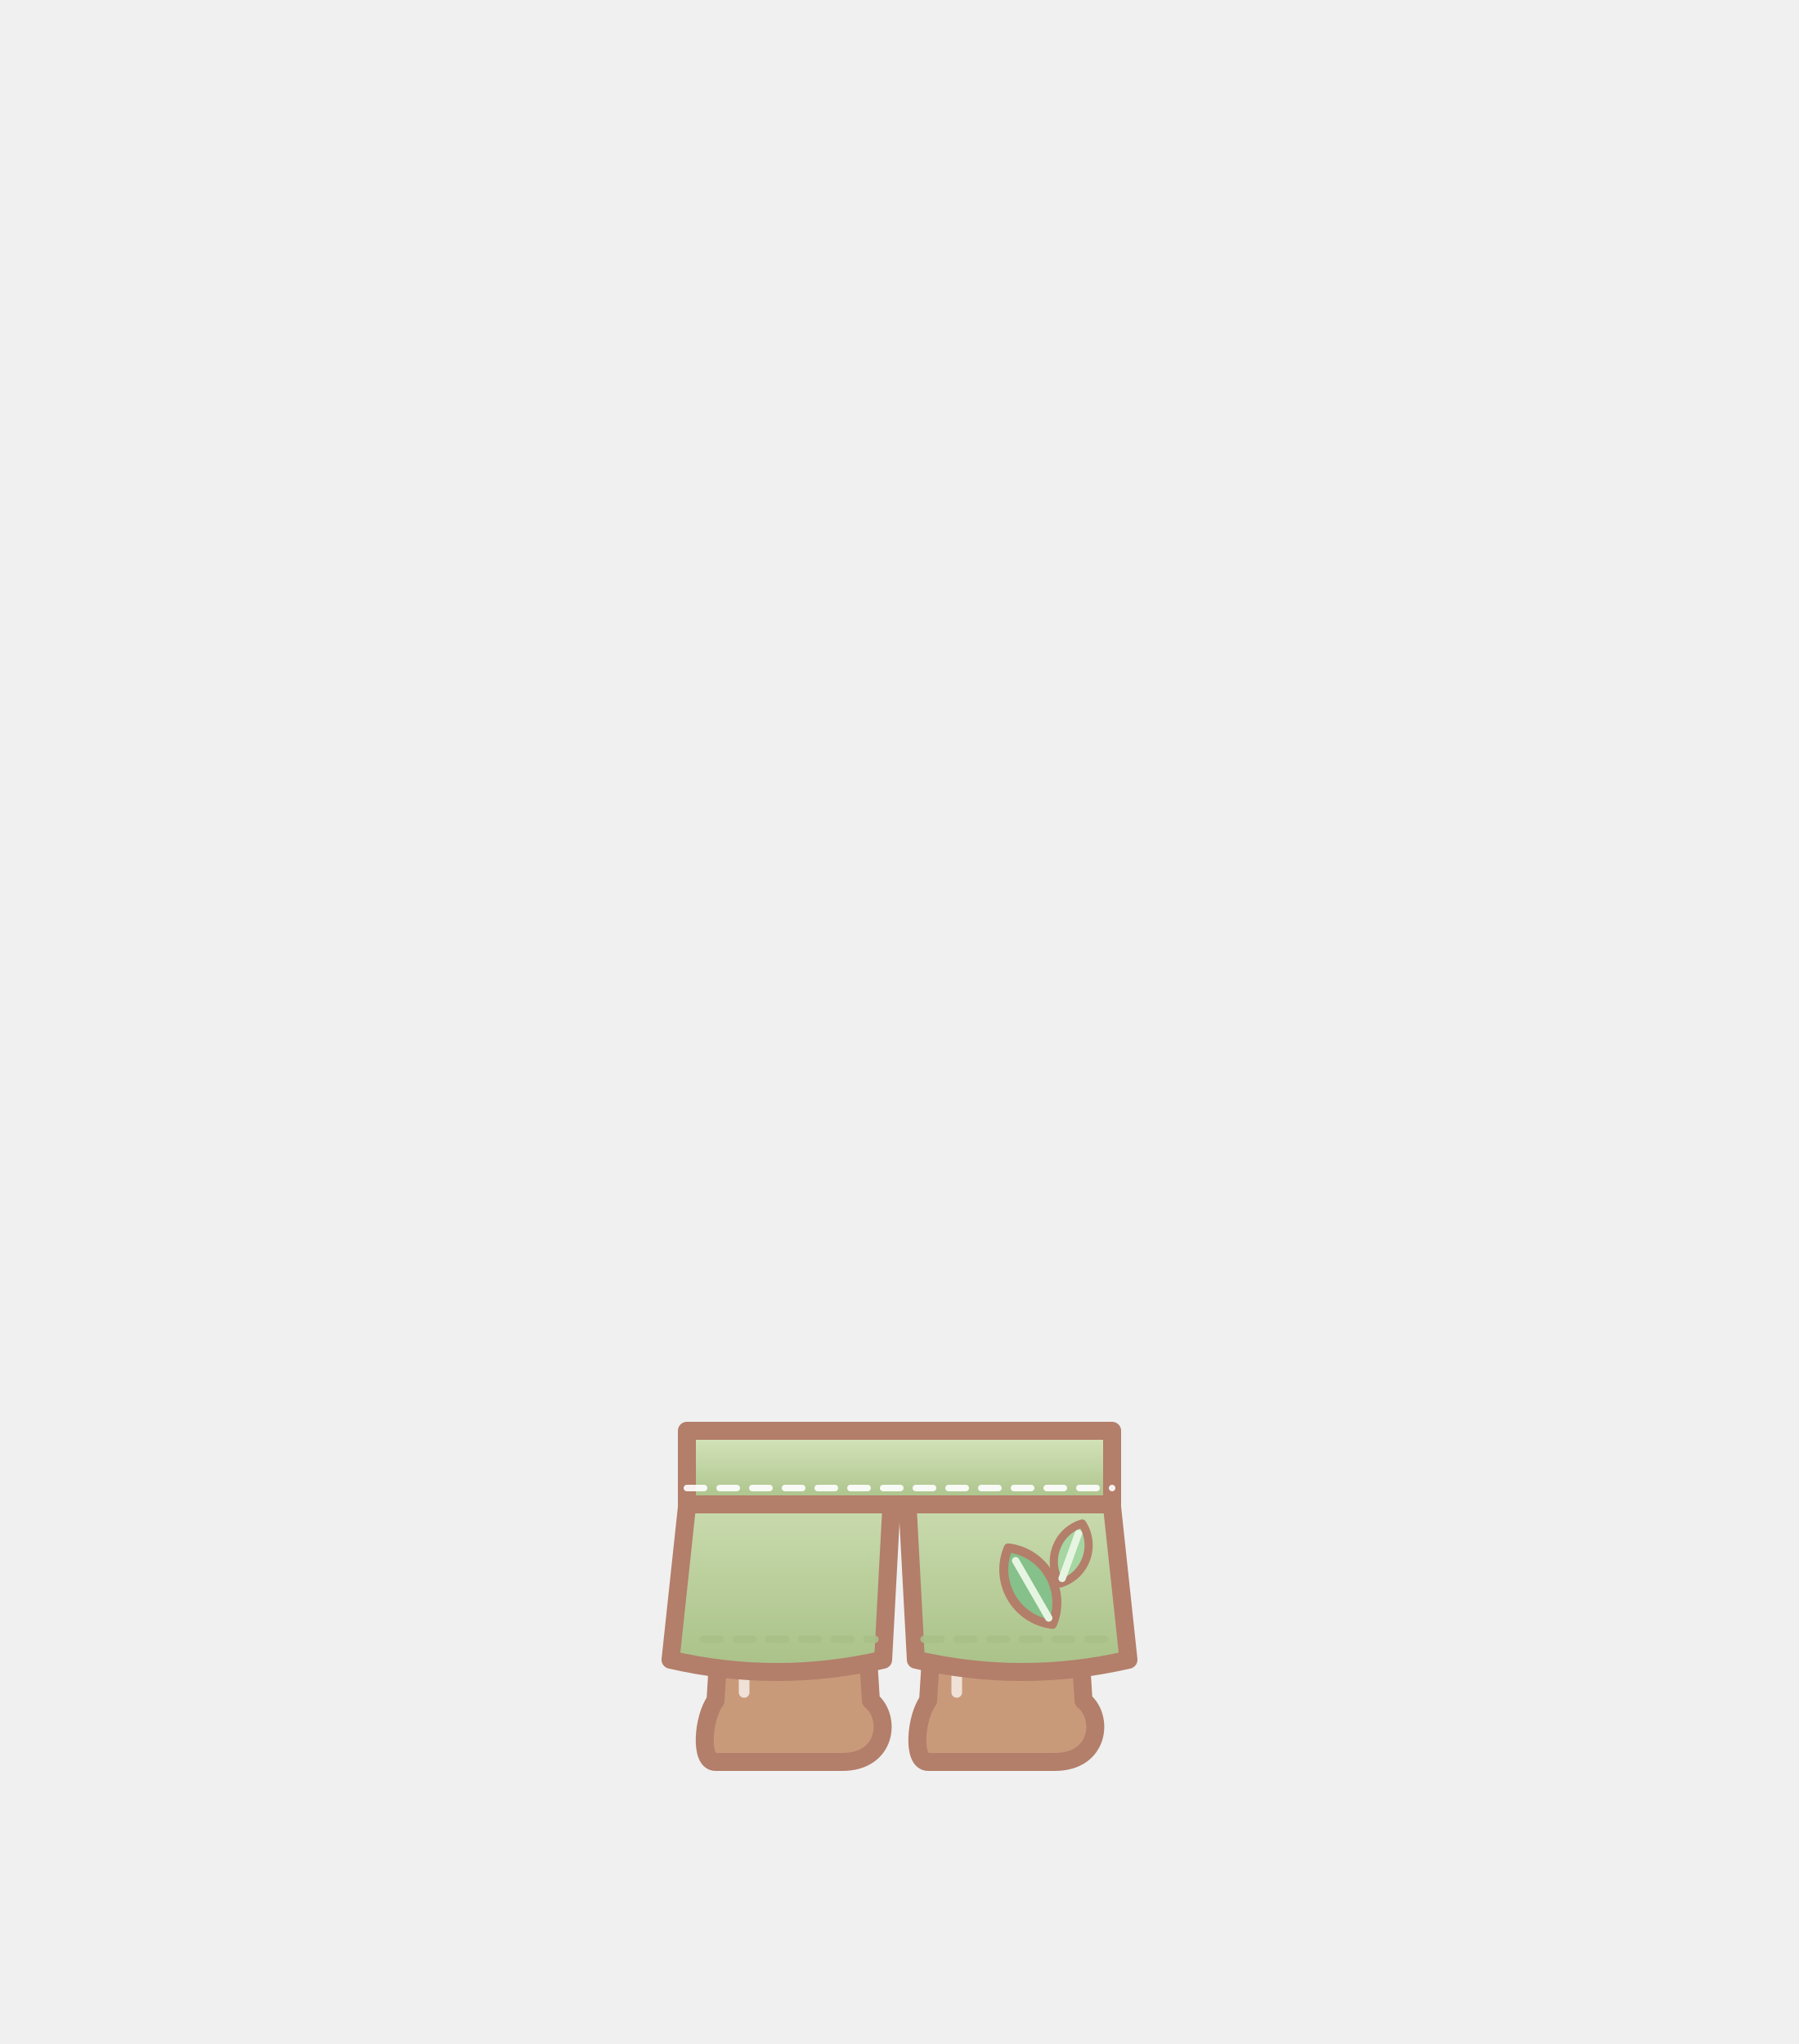
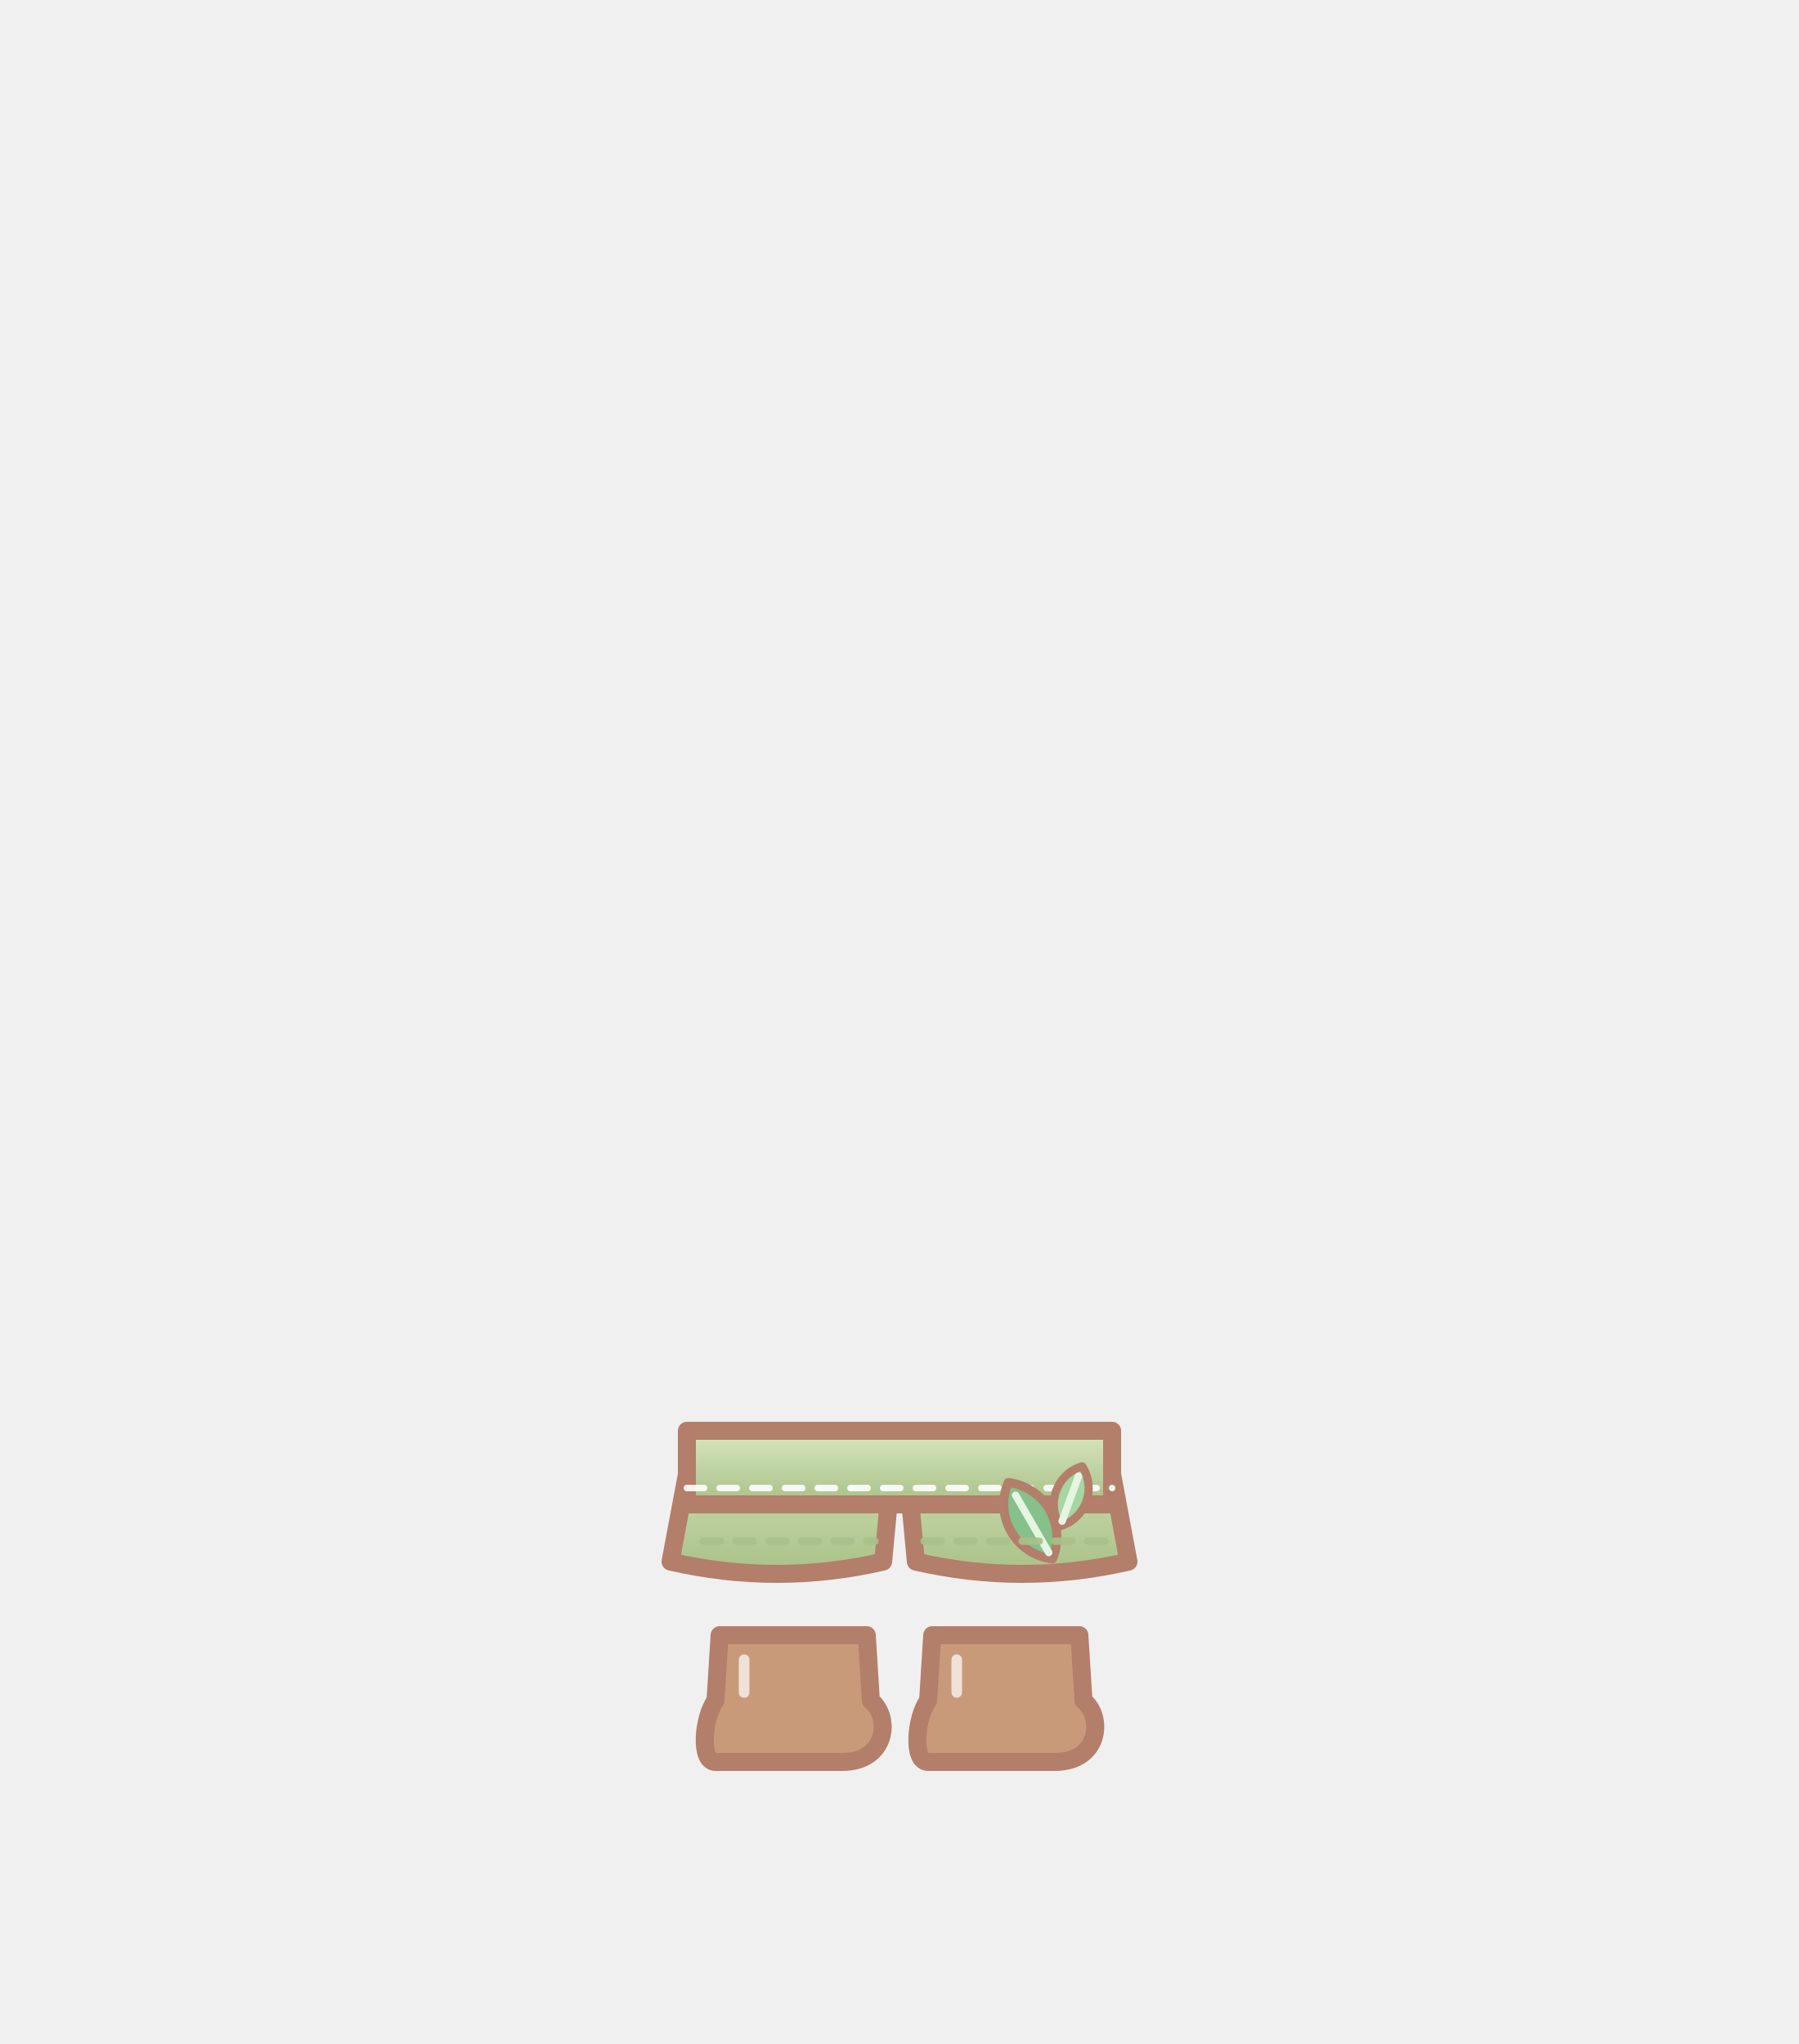
<svg xmlns="http://www.w3.org/2000/svg" viewBox="0 0 220 250" fill="none">
  <linearGradient id="h7b" x1="0" y1="0" x2="0" y2="1">
    <stop offset="0" stop-color="#D8E6BE" />
    <stop offset="1" stop-color="#A9C188" />
  </linearGradient>
  <path d="M88 200 L106 200 L106.5 208 C109 210 108.5 215.5 103 215.5 L87.5 215.5 C85.5 215.5 86 210 87.5 208 Z" fill="#C99A7A" stroke="#B37E6A" stroke-width="2.2" stroke-linejoin="round" stroke-linecap="round" />
  <path d="M91 203 l0 4" stroke="#FFFFFF" stroke-width="1.3" stroke-linecap="round" stroke-linejoin="round" fill="none" opacity="0.7" />
  <path d="M114 200 L132 200 L132.5 208 C135 210 134.5 215.5 129 215.5 L113.5 215.5 C111.5 215.5 112 210 113.5 208 Z" fill="#C99A7A" stroke="#B37E6A" stroke-width="2.2" stroke-linejoin="round" stroke-linecap="round" />
  <path d="M117 203 l0 4" stroke="#FFFFFF" stroke-width="1.3" stroke-linecap="round" stroke-linejoin="round" fill="none" opacity="0.7" />
-   <path d="M85 175 L109.5 175 L108 203 Q95 206 82 203 Z" fill="url(#h7b)" stroke="#B37E6A" stroke-width="2.2" stroke-linejoin="round" stroke-linecap="round" />
-   <path d="M110.5 175 L135 175 L138 203 Q125 206 112 203 Z" fill="url(#h7b)" stroke="#B37E6A" stroke-width="2.2" stroke-linejoin="round" stroke-linecap="round" />
+   <path d="M85 175 L109.5 175 L108 191 Q95 194 82 191 Z" fill="url(#h7b)" stroke="#B37E6A" stroke-width="2.2" stroke-linejoin="round" stroke-linecap="round" />
+   <path d="M110.5 175 L135 175 L138 191 Q125 194 112 191 Z" fill="url(#h7b)" stroke="#B37E6A" stroke-width="2.2" stroke-linejoin="round" stroke-linecap="round" />
  <path d="M84 175 L136 175 L136 184 L84 184 Z" fill="url(#h7b)" stroke="#B37E6A" stroke-width="2.2" stroke-linejoin="round" stroke-linecap="round" />
  <path d="M84 182 L136 182" stroke="#FFFFFF" stroke-width="0.8" stroke-dasharray="2.1 1.9" stroke-linecap="round" fill="none" opacity="0.9" />
-   <g transform="translate(126 194) rotate(-30) scale(0.9)">
+   <g transform="translate(126 186) rotate(-30) scale(0.9)">
    <path d="M0 -6 C4 -3 4 3 0 6 C-4 3 -4 -3 0 -6 Z" fill="#86C08A" stroke="#B37E6A" stroke-width="1.222" stroke-linejoin="round" stroke-linecap="round" />
    <path d="M0 -4 L0 5" stroke="#E6F5E1" stroke-width="1.0" stroke-linecap="round" stroke-linejoin="round" fill="none" />
  </g>
-   <g transform="translate(131 190) rotate(20) scale(0.65)">
+   <g transform="translate(131 183) rotate(20) scale(0.65)">
    <path d="M0 -6 C4 -3 4 3 0 6 C-4 3 -4 -3 0 -6 Z" fill="#A6D6A2" stroke="#B37E6A" stroke-width="1.538" stroke-linejoin="round" stroke-linecap="round" />
    <path d="M0 -4 L0 5" stroke="#E6F5E1" stroke-width="1.385" stroke-linecap="round" stroke-linejoin="round" fill="none" />
  </g>
-   <path d="M86 200.5 L107 200.5 M113 200.5 L136 200.5" stroke="#A9C188" stroke-width="0.9" stroke-dasharray="2.1 1.9" stroke-linecap="round" fill="none" opacity="0.9" />
+   <path d="M86 188.5 L107 188.5 M113 188.5 L136 188.5" stroke="#A9C188" stroke-width="0.9" stroke-dasharray="2.1 1.9" stroke-linecap="round" fill="none" opacity="0.9" />
</svg>
